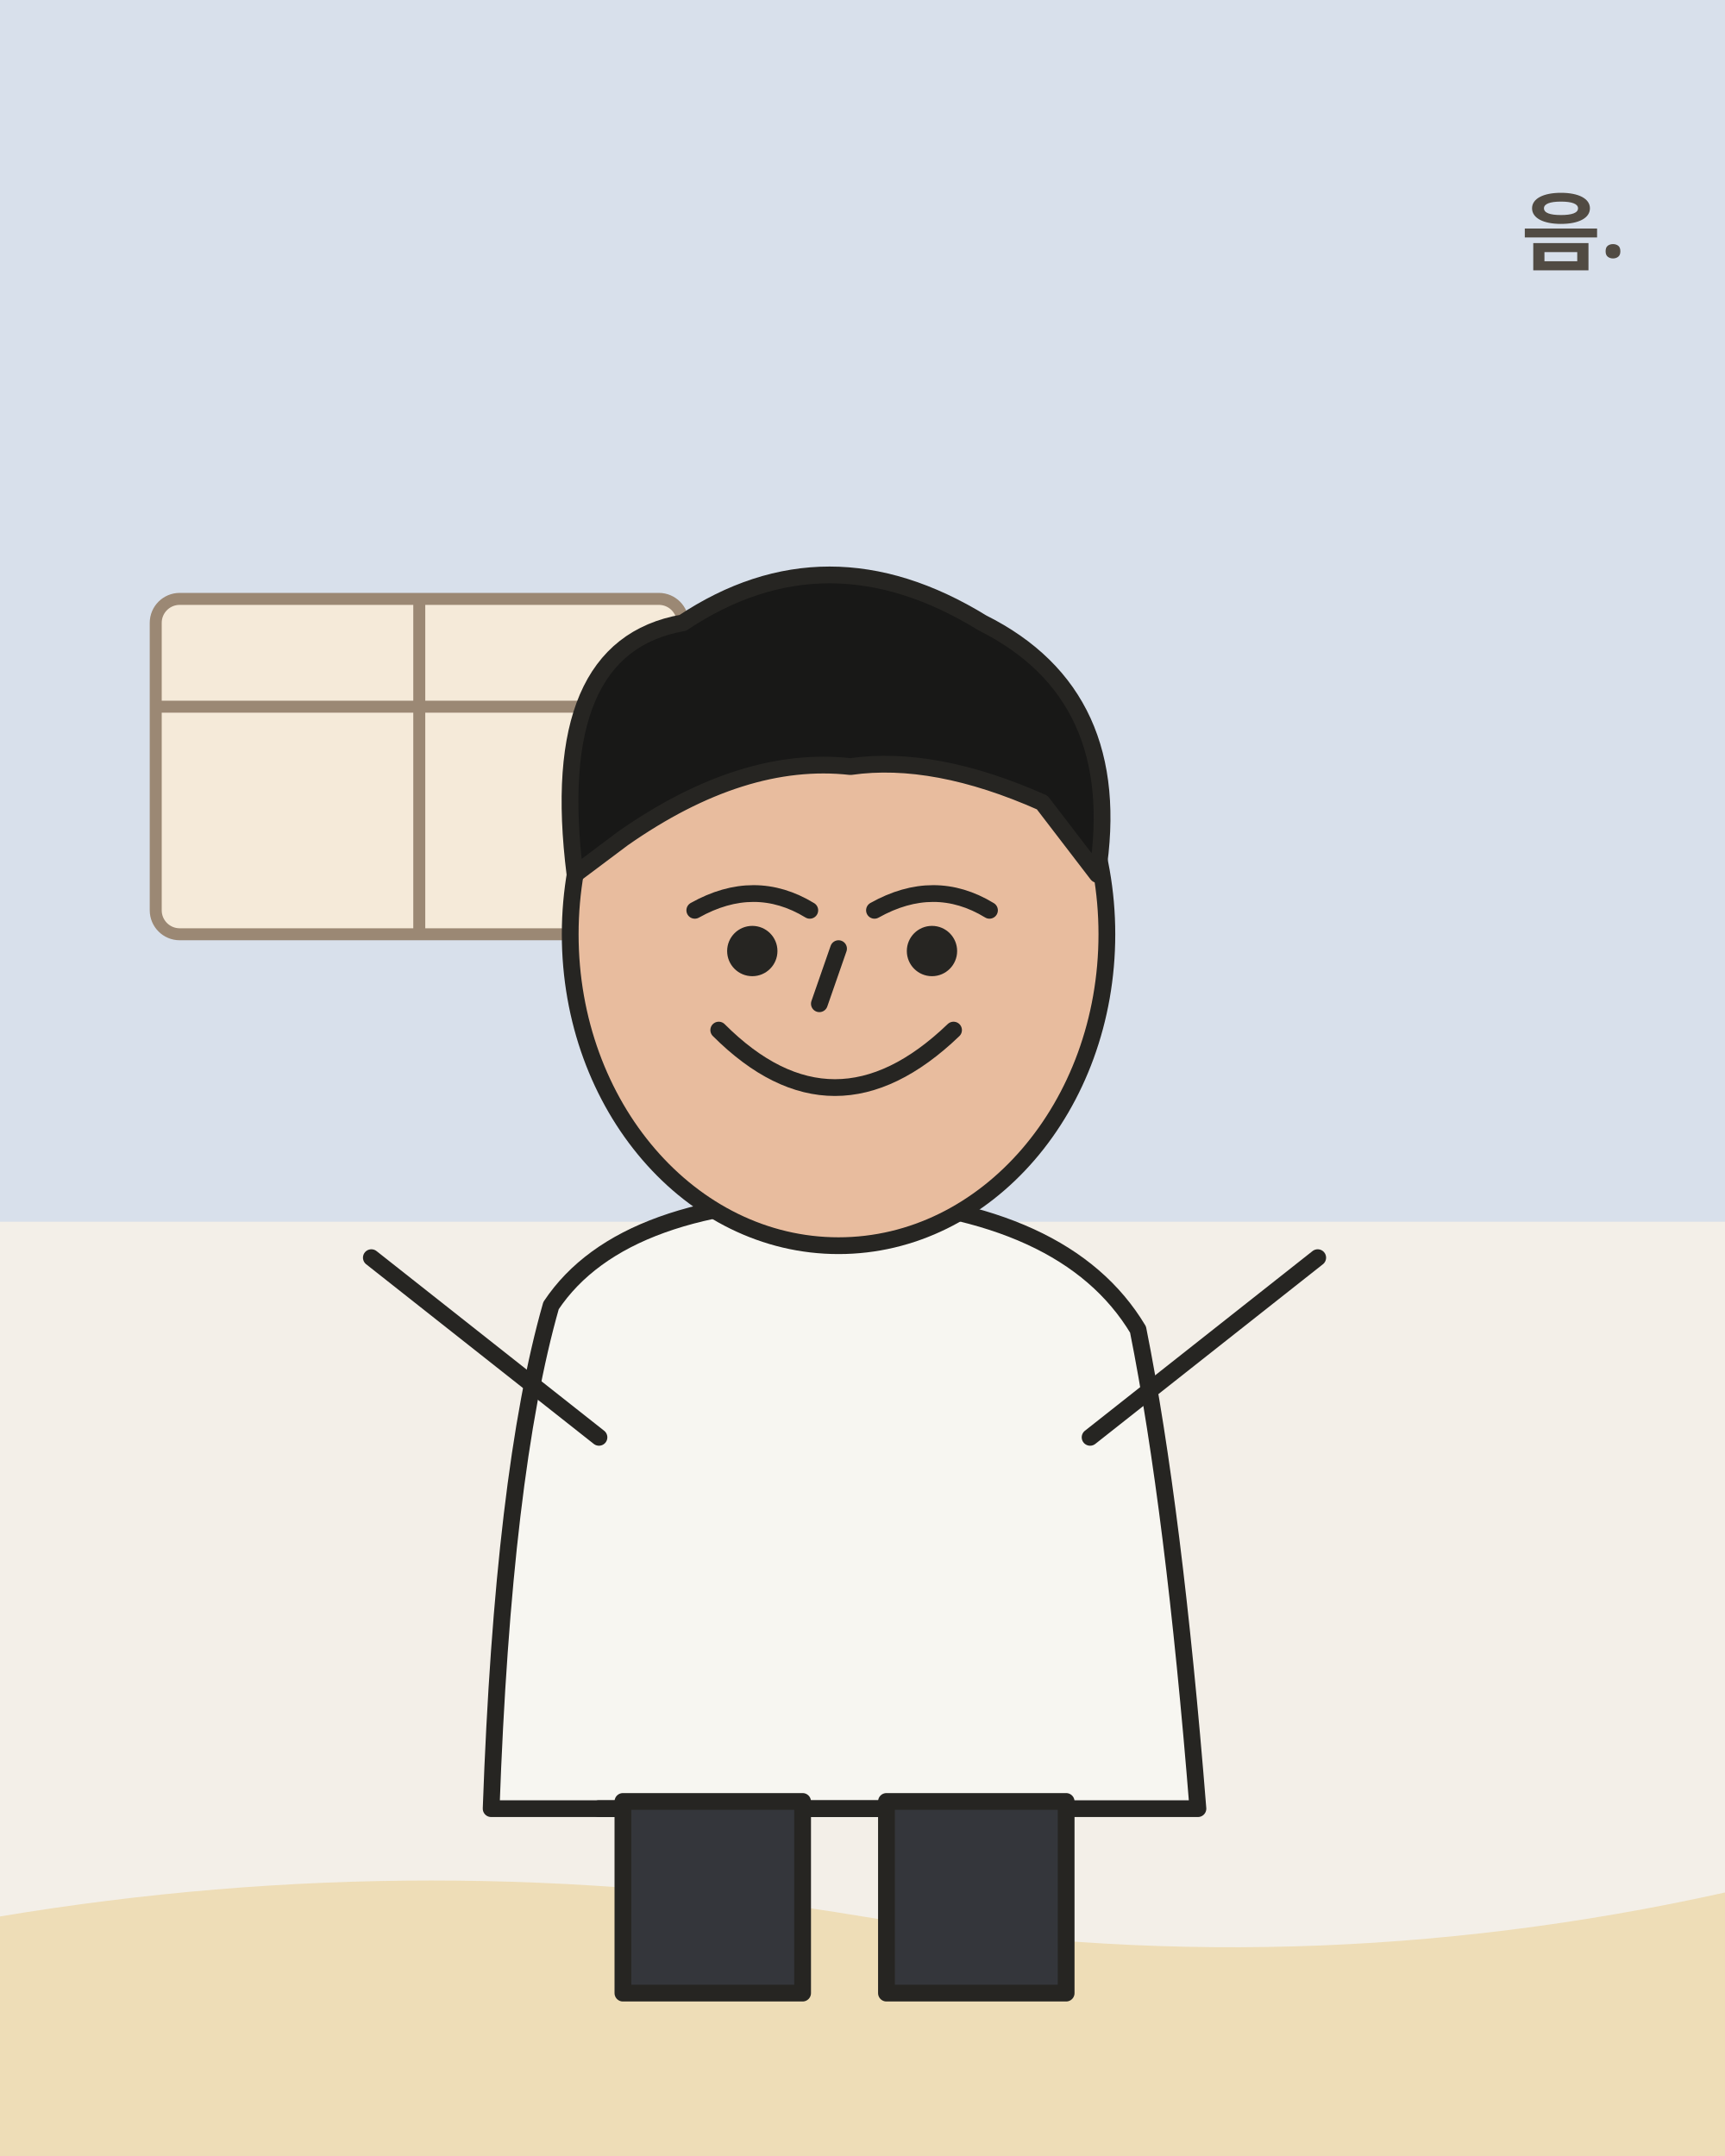
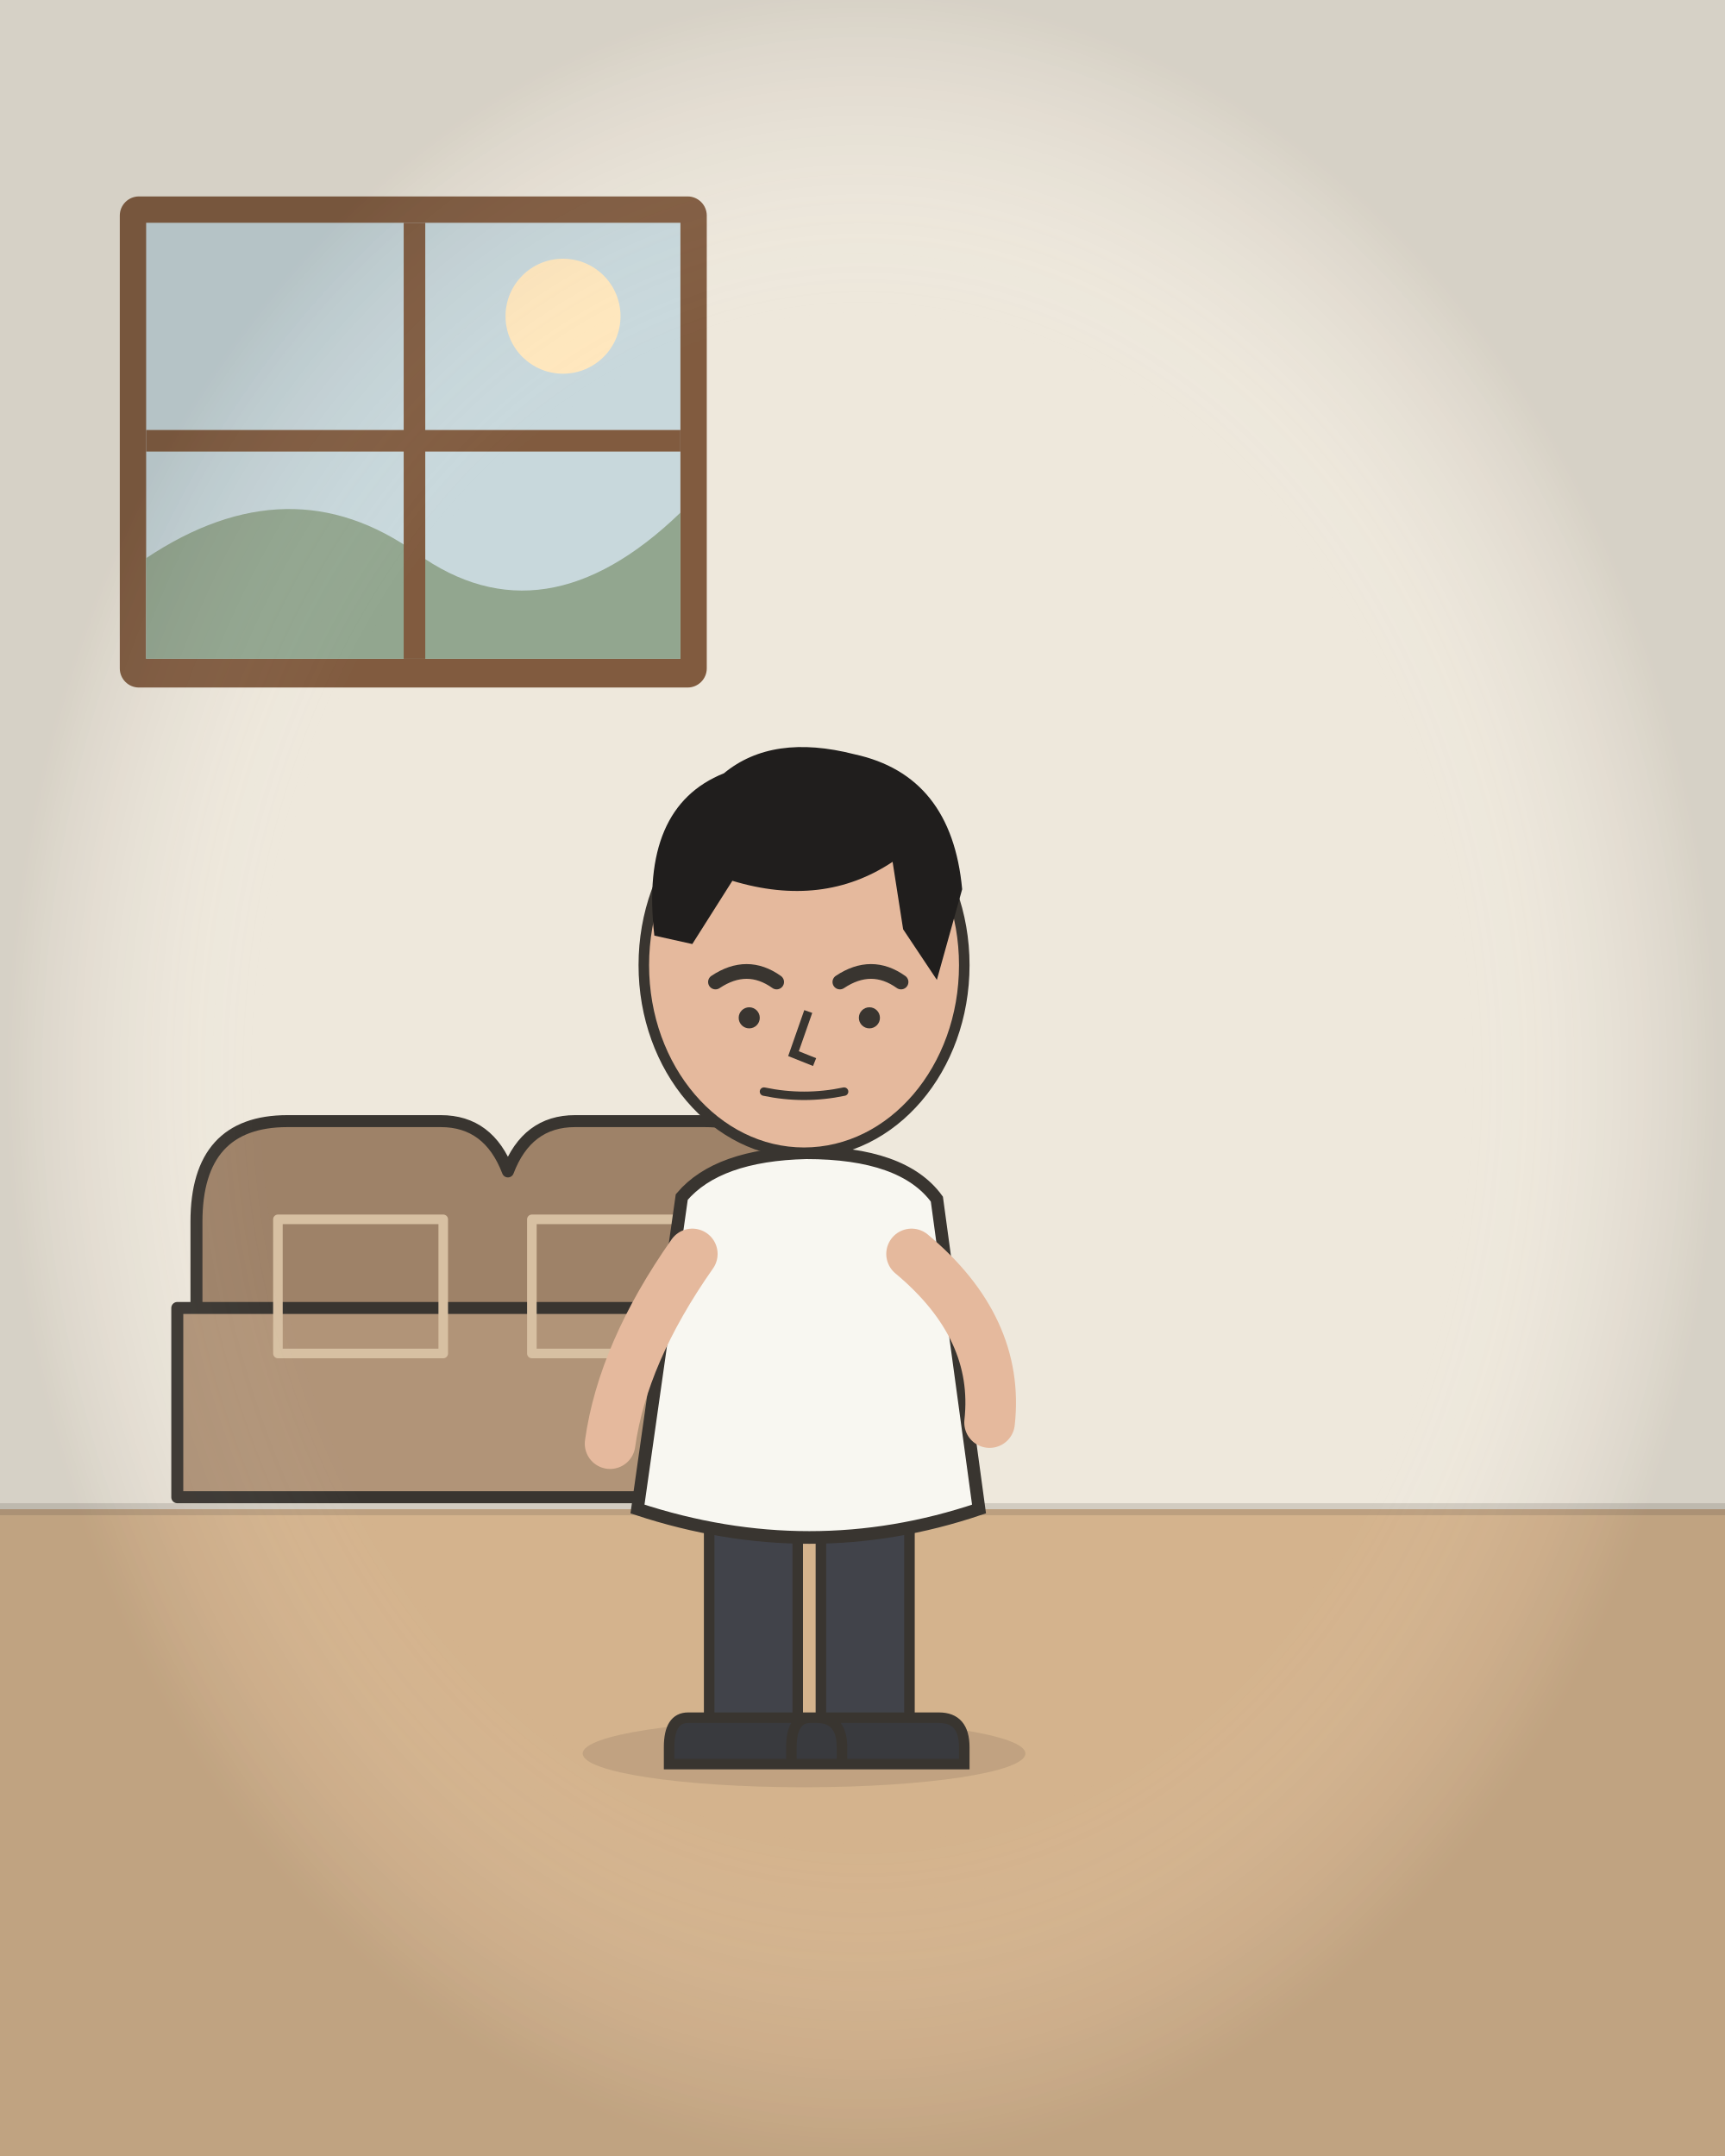
- <svg xmlns="http://www.w3.org/2000/svg" viewBox="0 0 720 900" role="img" aria-label="웹툰 장면">
-   <rect width="720" height="900" fill="#f3efe8" />
-   <rect x="0" y="0" width="720" height="510" fill="#d8e0eb" />
-   <rect x="65" y="250" width="220" height="140" rx="10" fill="#f5ead9" stroke="#9b8874" stroke-width="5" />
-   <path d="M65 295h220M175 250v140" stroke="#9b8874" stroke-width="5" />
-   <path d="M0 800 Q180 770 360 800 T720 790V900H0Z" fill="#e8c77c" opacity=".45" />
-   <g stroke="#262522" stroke-width="7" stroke-linecap="round" stroke-linejoin="round">
-     <path d="M205 755 Q210 615 230 545 Q260 500 355 500 Q445 505 475 555 Q490 630 500 755Z" fill="#f7f6f1" />
-     <path d="M250 755h195" fill="none" />
-     <ellipse cx="350" cy="390" rx="112" ry="130" fill="#e8bc9e" />
-     <path d="M240 365 Q228 270 285 260 Q345 220 410 260 Q470 290 458 365 L435 335 Q390 315 355 320 Q310 315 260 350Z" fill="#181817" />
-     <path d="M290 380q25 -14 48 0M365 380q25 -14 48 0M300 430q48 48 98 0" fill="none" />
-     <circle cx="314" cy="397" r="7" fill="#262522" />
-     <circle cx="389" cy="397" r="7" fill="#262522" />
-     <path d="M350 396l-8 23" fill="none" />
-     <path d="M250 600l-95-75M455 600l95-75" fill="none" />
-     <rect x="260" y="752" width="75" height="80" fill="#34363b" />
-     <rect x="370" y="752" width="75" height="80" fill="#34363b" />
+ <svg xmlns="http://www.w3.org/2000/svg" viewBox="0 0 720 900" role="img" aria-label="웹툰 장면 삽화">
+   <defs>
+     <linearGradient id="wall" x2="0" y2="1">
+       <stop stop-color="#eee8dc" />
+       <stop offset="1" stop-color="#d4b38d" />
+     </linearGradient>
+     <linearGradient id="lamp" x2="1" y2="1">
+       <stop stop-color="#ffe7bd" />
+       <stop offset="1" stop-color="#fff" stop-opacity="0" />
+     </linearGradient>
+     <radialGradient id="shade">
+       <stop offset=".7" stop-color="#fff" stop-opacity="0" />
+       <stop offset="1" stop-color="#393530" stop-opacity=".13" />
+     </radialGradient>
+   </defs>
+   <rect width="720" height="900" fill="url(#wall)" />
+   <rect width="720" height="900" fill="#eee8dc" />
+   <path d="M0 630h720v270H0z" fill="#d4b38d" />
+   <g>
+     <rect x="50" y="82" width="245" height="205" rx="8" fill="#815b3f" />
+     <rect x="61" y="93" width="223" height="182" fill="#c8d8dc" />
+     <circle cx="235" cy="132" r="24" fill="#ffe7bd" />
+     <path d="M61 233q60-40 113-2t110-17v61H61z" fill="#92a68f" />
+     <path d="M173 93v182M61 184h223" stroke="#815b3f" stroke-width="9" />
  </g>
-   <g font-family="sans-serif" font-weight="700" fill="#514b43">
-     <text x="635" y="110" font-size="36">음.</text>
+   <g stroke="#393530" stroke-width="5" stroke-linejoin="round">
+     <path d="M82 510q0-42 38-42h64q20 0 28 21 8-21 28-21h54q38 0 38 42v91H82z" fill="#9e8268" />
+     <path d="M74 546h272v79H74z" fill="#b19478" />
+     <path d="M116 509h69v56h-69zM222 509h62v56h-62z" fill="none" stroke="#d7c0a2" stroke-width="4" />
  </g>
+   <path d="M0 630h720" stroke="#393530" opacity=".16" stroke-width="5" />
+   <g transform="translate(230 292) scale(0.88)">
+     <ellipse cx="120" cy="500" rx="105" ry="16" fill="#473d34" opacity=".14" />
+     <path d="M75 385h42v114H75zM128 385h42v114h-42z" fill="#41434a" stroke="#393530" stroke-width="5" />
+     <path d="M65 483h61q12 0 12 14v8H56v-8q0-14 9-14zM123 483h61q12 0 12 14v8h-82v-8q0-14 9-14z" fill="#393a3e" stroke="#393530" stroke-width="5" />
+     <path d="M62 236q17-20 59-21 46 0 62 22l20 147q-80 27-162 0z" fill="#f8f7f1" stroke="#393530" stroke-width="6" />
+     <path d="M67 263Q34 310 28 353M171 263q42 35 37 80" fill="none" stroke="#e5b99d" stroke-width="24" stroke-linecap="round" />
+     <ellipse cx="120" cy="126" rx="76" ry="89" fill="#e5b99d" stroke="#393530" stroke-width="5" />
+     <path d="M49 112Q42 51 82 35q23-19 62-9 46 10 51 64l-12 43-16-24-5-32q-33 22-76 9l-19 30z" fill="#201e1d" />
+     <path d="M78 134q15-10 29 0M137 134q15-10 29 0" fill="none" stroke="#393530" stroke-width="7" stroke-linecap="round" />
+     <circle cx="94" cy="151" r="5" fill="#393530" />
+     <circle cx="151" cy="151" r="5" fill="#393530" />
+     <path d="M122 148l-7 20 10 4" fill="none" stroke="#393530" stroke-width="4" />
+     <path d="M101 186q19 4 38 0" fill="none" stroke="#393530" stroke-width="4" stroke-linecap="round" />
+   </g>
+   <rect width="720" height="900" fill="url(#shade)" />
</svg>
